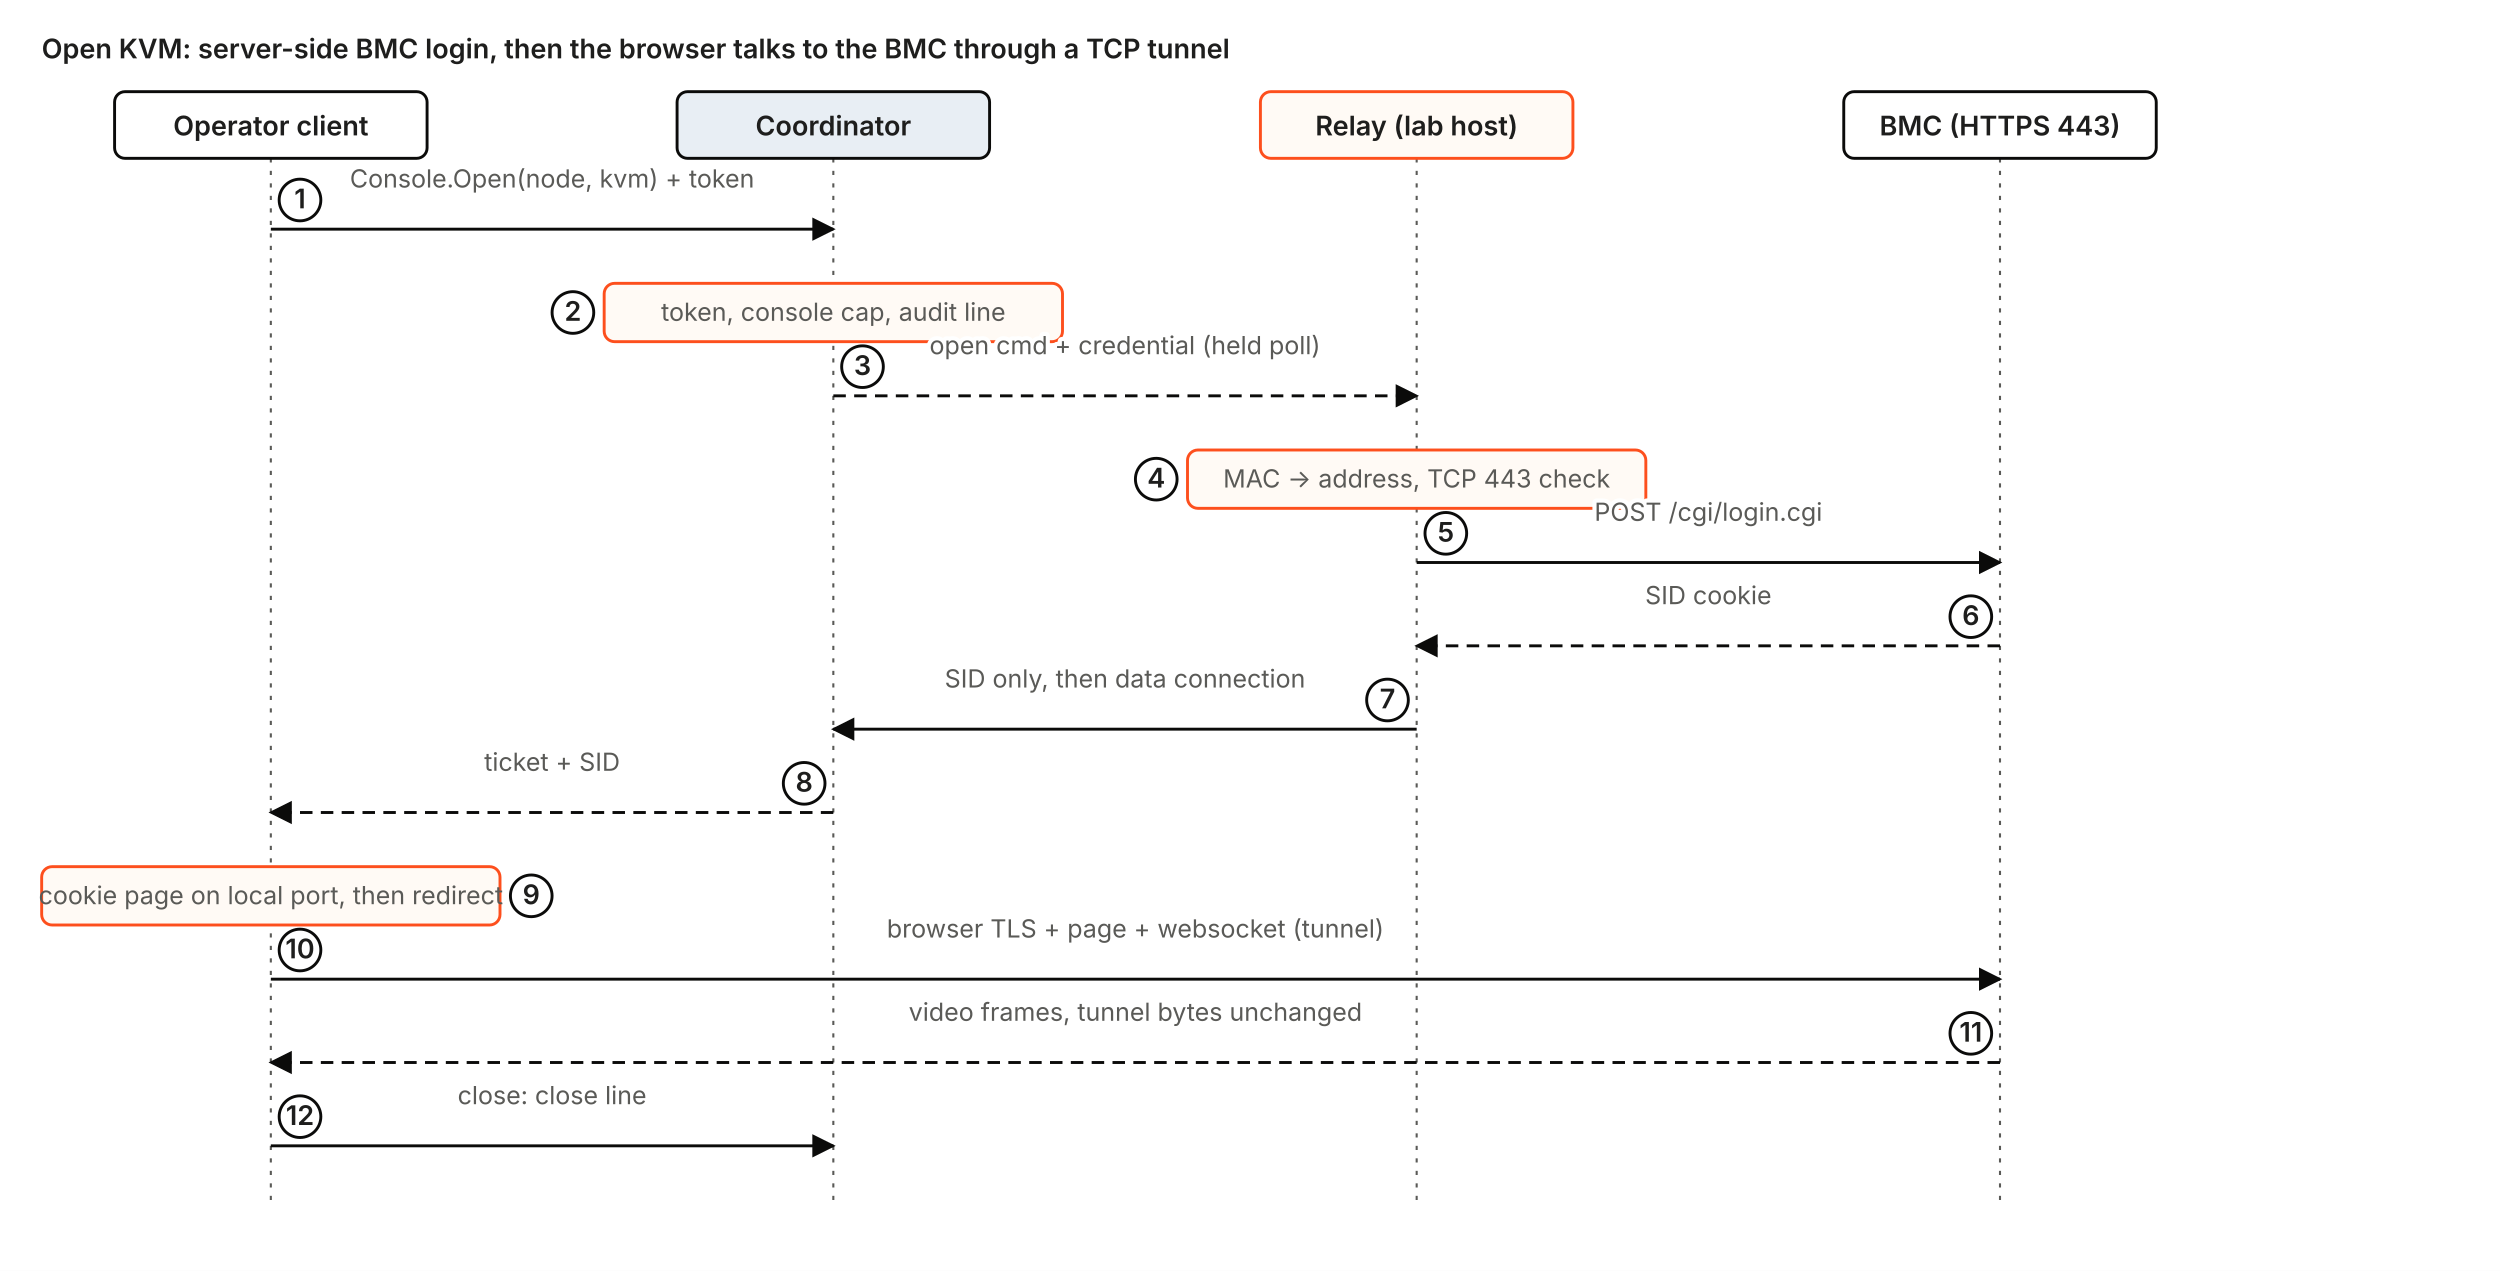
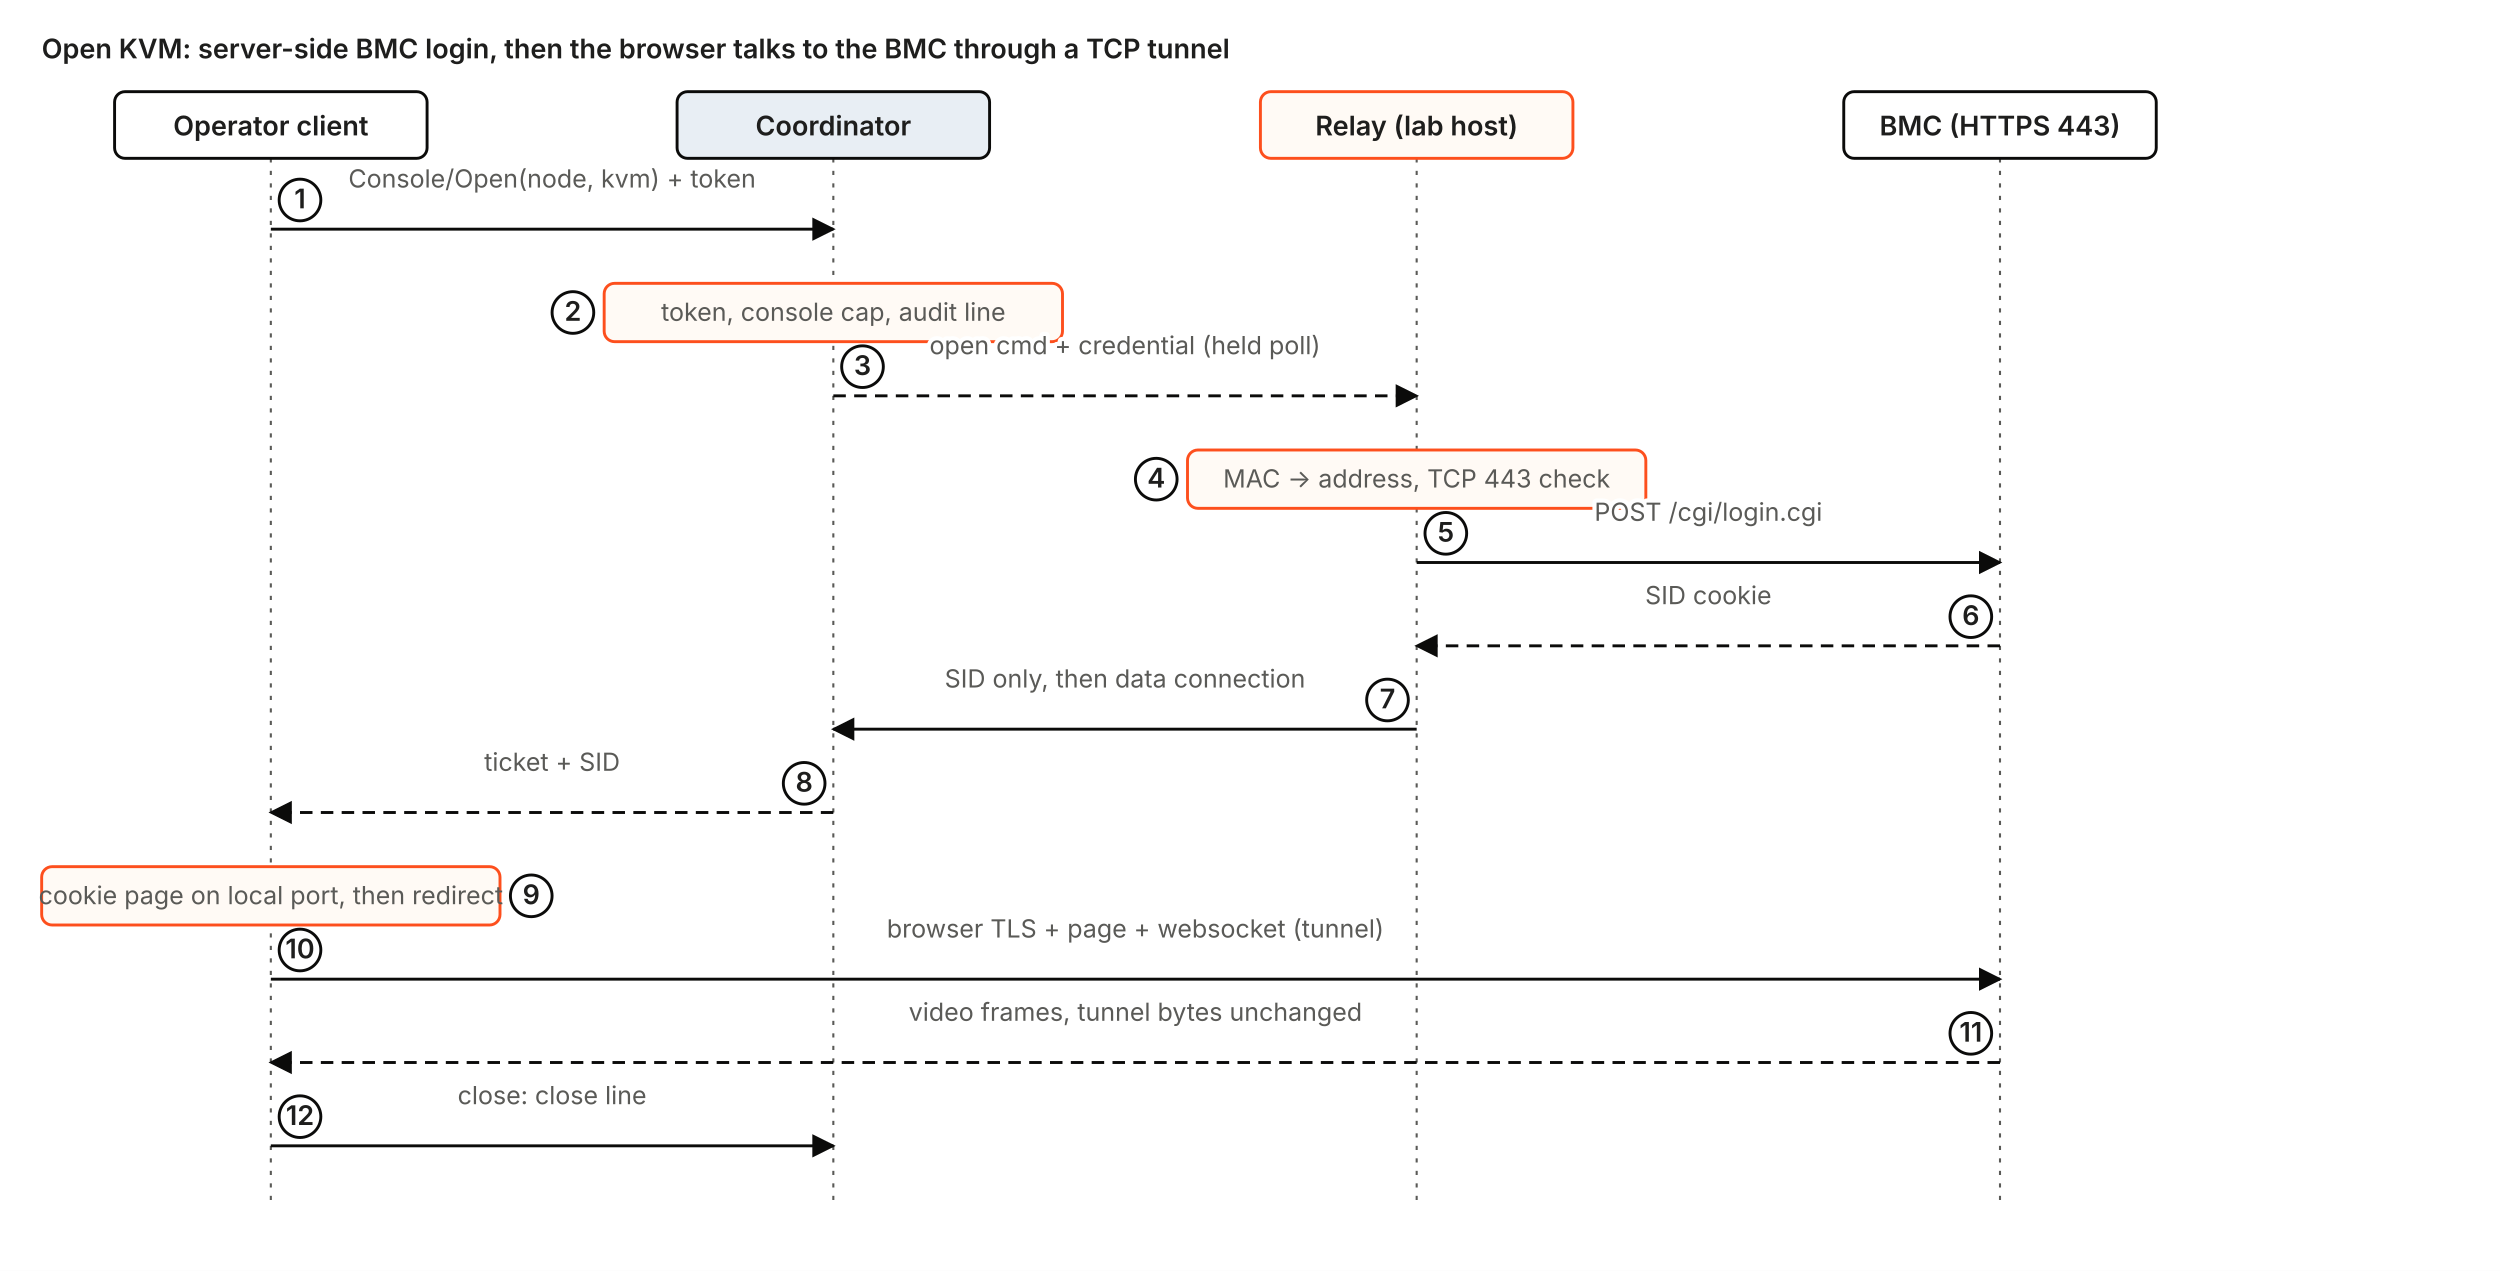
<svg xmlns="http://www.w3.org/2000/svg" viewBox="0 0 1200 610" width="1200" height="610" role="img" aria-label="Time runs down the page across the operator client, coordinator, relay and the BMC web server. The relay logs in; the operator only receives a session cookie.">
  <defs>
    <marker id="console-kvm-sequence-ak" viewBox="0 0 10 10" refX="9" refY="5" markerWidth="8" markerHeight="8" orient="auto-start-reverse">
      <path d="M0,0 L10,5 L0,10 z" fill="#0B0B0A" />
    </marker>
    <marker id="console-kvm-sequence-ao" viewBox="0 0 10 10" refX="9" refY="5" markerWidth="8" markerHeight="8" orient="auto-start-reverse">
      <path d="M0,0 L10,5 L0,10 z" fill="#FD4F1D" />
    </marker>
  </defs>
  <style>
.box{fill:#FFFFFF;stroke:#0B0B0A;stroke-width:1.4}
.box-b{fill:#E8EEF4;stroke:#0B0B0A;stroke-width:1.4}
.box-o{fill:#FFFAF5;stroke:#FD4F1D;stroke-width:1.4}
.box-t{fill:none;stroke:#FD4F1D;stroke-width:2}
.box-p{fill:none;stroke:#5A5A57;stroke-width:1.4;stroke-dasharray:6 4}
.dash{stroke-dasharray:6 4}
.tb{stroke:#FD4F1D;fill:none;stroke-width:2.2;stroke-dasharray:8 5}
.ln{stroke:#0B0B0A;fill:none;stroke-width:1.4}
.ln-d{stroke:#0B0B0A;fill:none;stroke-width:1.4;stroke-dasharray:6 4}
.ln-o{stroke:#FD4F1D;fill:none;stroke-width:1.6}
.ln-od{stroke:#FD4F1D;fill:none;stroke-width:1.6;stroke-dasharray:6 4}
.life{stroke:#5A5A57;stroke-width:1;stroke-dasharray:2 4}
text{fill:#1E1E1D;font-family:system-ui,-apple-system,'Segoe UI',sans-serif;font-size:13px}
.b{font-weight:600}
.t-m{fill:#5A5A57;font-size:12px}
.lbl{paint-order:stroke;stroke:#FFFFFF;stroke-width:4px;stroke-linejoin:round}
</style>
  <rect x="0" y="0" width="1200" height="610" fill="#FFFFFF" />
  <text x="20" y="28" class="b" font-size="16" text-anchor="start">Open KVM: server-side BMC login, then the browser talks to the BMC through a TCP tunnel</text>
  <path d="M130,76 L130,580" class="life" />
  <path d="M400,76 L400,580" class="life" />
  <path d="M680,76 L680,580" class="life" />
  <path d="M960,76 L960,580" class="life" />
  <rect x="55" y="44" width="150" height="32" rx="5" class="box" />
  <text x="130" y="65" class="b" text-anchor="middle">Operator client</text>
  <rect x="325" y="44" width="150" height="32" rx="5" class="box-b" />
  <text x="400" y="65" class="b" text-anchor="middle">Coordinator</text>
  <rect x="605" y="44" width="150" height="32" rx="5" class="box-o" />
  <text x="680" y="65" class="b" text-anchor="middle">Relay (lab host)</text>
  <rect x="885" y="44" width="150" height="32" rx="5" class="box" />
  <text x="960" y="65" class="b" text-anchor="middle">BMC (HTTPS 443)</text>
  <path d="M130,110 L400,110" class="ln" marker-end="url(#console-kvm-sequence-ak)" />
  <circle cx="144" cy="96" r="10" fill="#FFFFFF" stroke="#0B0B0A" stroke-width="1.4" />
  <text x="144" y="100" class="b" font-size="12" text-anchor="middle">1</text>
-   <text x="265" y="90" class="t-m lbl" text-anchor="middle">Console.Open(node, kvm) + token</text>
+   <text x="265" y="90" class="t-m lbl" text-anchor="middle">Console/Open(node, kvm) + token</text>
  <rect x="290" y="136" width="220" height="28" rx="5" class="box-o" />
  <text x="400" y="154" class="t-m" text-anchor="middle">token, console cap, audit line</text>
  <circle cx="275" cy="150" r="10" fill="#FFFFFF" stroke="#0B0B0A" stroke-width="1.4" />
  <text x="275" y="154" class="b" font-size="12" text-anchor="middle">2</text>
  <path d="M400,190 L680,190" class="ln-d" marker-end="url(#console-kvm-sequence-ak)" />
  <circle cx="414" cy="176" r="10" fill="#FFFFFF" stroke="#0B0B0A" stroke-width="1.4" />
  <text x="414" y="180" class="b" font-size="12" text-anchor="middle">3</text>
  <text x="540" y="170" class="t-m lbl" text-anchor="middle">open cmd + credential (held poll)</text>
  <rect x="570" y="216" width="220" height="28" rx="5" class="box-o" />
  <text x="680" y="234" class="t-m" text-anchor="middle">MAC -&gt; address, TCP 443 check</text>
  <circle cx="555" cy="230" r="10" fill="#FFFFFF" stroke="#0B0B0A" stroke-width="1.4" />
  <text x="555" y="234" class="b" font-size="12" text-anchor="middle">4</text>
  <path d="M680,270 L960,270" class="ln" marker-end="url(#console-kvm-sequence-ak)" />
  <circle cx="694" cy="256" r="10" fill="#FFFFFF" stroke="#0B0B0A" stroke-width="1.4" />
  <text x="694" y="260" class="b" font-size="12" text-anchor="middle">5</text>
  <text x="820" y="250" class="t-m lbl" text-anchor="middle">POST /cgi/login.cgi</text>
  <path d="M960,310 L680,310" class="ln-d" marker-end="url(#console-kvm-sequence-ak)" />
  <circle cx="946" cy="296" r="10" fill="#FFFFFF" stroke="#0B0B0A" stroke-width="1.4" />
  <text x="946" y="300" class="b" font-size="12" text-anchor="middle">6</text>
  <text x="820" y="290" class="t-m lbl" text-anchor="middle">SID cookie</text>
  <path d="M680,350 L400,350" class="ln" marker-end="url(#console-kvm-sequence-ak)" />
  <circle cx="666" cy="336" r="10" fill="#FFFFFF" stroke="#0B0B0A" stroke-width="1.4" />
  <text x="666" y="340" class="b" font-size="12" text-anchor="middle">7</text>
  <text x="540" y="330" class="t-m lbl" text-anchor="middle">SID only, then data connection</text>
  <path d="M400,390 L130,390" class="ln-d" marker-end="url(#console-kvm-sequence-ak)" />
  <circle cx="386" cy="376" r="10" fill="#FFFFFF" stroke="#0B0B0A" stroke-width="1.4" />
  <text x="386" y="380" class="b" font-size="12" text-anchor="middle">8</text>
  <text x="265" y="370" class="t-m lbl" text-anchor="middle">ticket + SID</text>
  <rect x="20" y="416" width="220" height="28" rx="5" class="box-o" />
  <text x="130" y="434" class="t-m" text-anchor="middle">cookie page on local port, then redirect</text>
  <circle cx="255" cy="430" r="10" fill="#FFFFFF" stroke="#0B0B0A" stroke-width="1.4" />
  <text x="255" y="434" class="b" font-size="12" text-anchor="middle">9</text>
  <path d="M130,470 L960,470" class="ln" marker-end="url(#console-kvm-sequence-ak)" />
  <circle cx="144" cy="456" r="10" fill="#FFFFFF" stroke="#0B0B0A" stroke-width="1.4" />
  <text x="144" y="460" class="b" font-size="12" text-anchor="middle">10</text>
  <text x="545" y="450" class="t-m lbl" text-anchor="middle">browser TLS + page + websocket (tunnel)</text>
  <path d="M960,510 L130,510" class="ln-d" marker-end="url(#console-kvm-sequence-ak)" />
  <circle cx="946" cy="496" r="10" fill="#FFFFFF" stroke="#0B0B0A" stroke-width="1.4" />
  <text x="946" y="500" class="b" font-size="12" text-anchor="middle">11</text>
  <text x="545" y="490" class="t-m lbl" text-anchor="middle">video frames, tunnel bytes unchanged</text>
  <path d="M130,550 L400,550" class="ln" marker-end="url(#console-kvm-sequence-ak)" />
  <circle cx="144" cy="536" r="10" fill="#FFFFFF" stroke="#0B0B0A" stroke-width="1.4" />
  <text x="144" y="540" class="b" font-size="12" text-anchor="middle">12</text>
  <text x="265" y="530" class="t-m lbl" text-anchor="middle">close: close line</text>
</svg>
